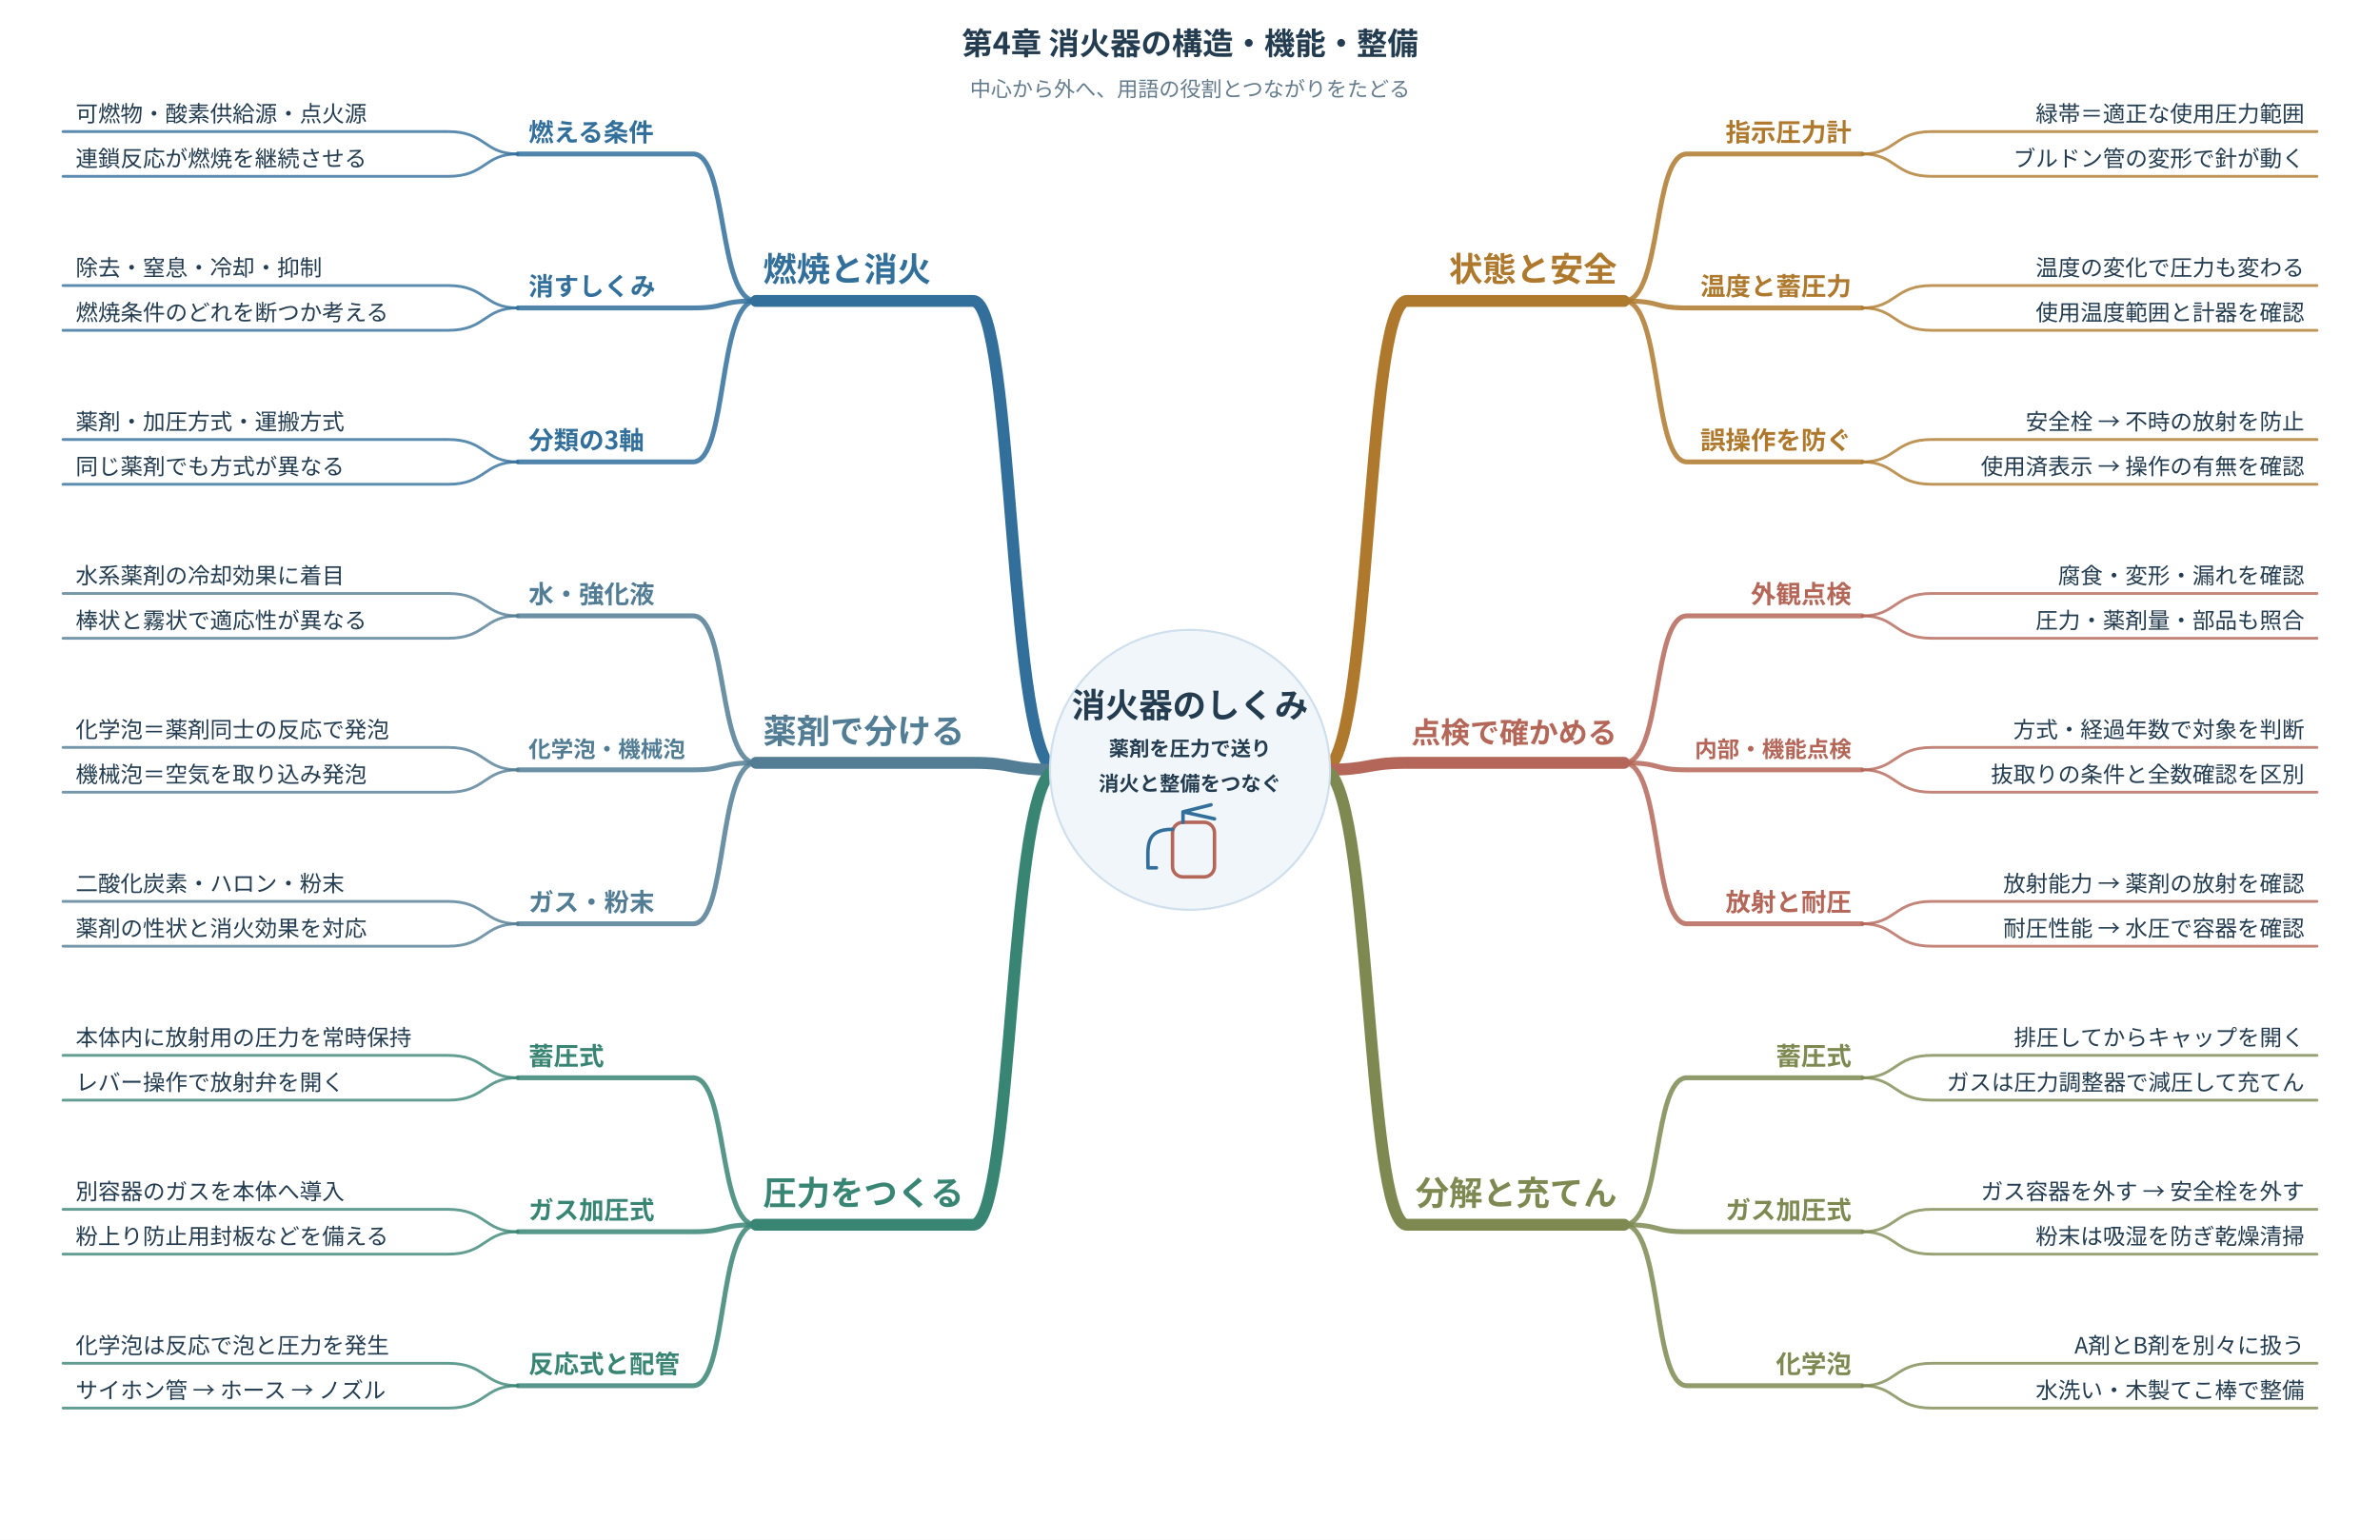
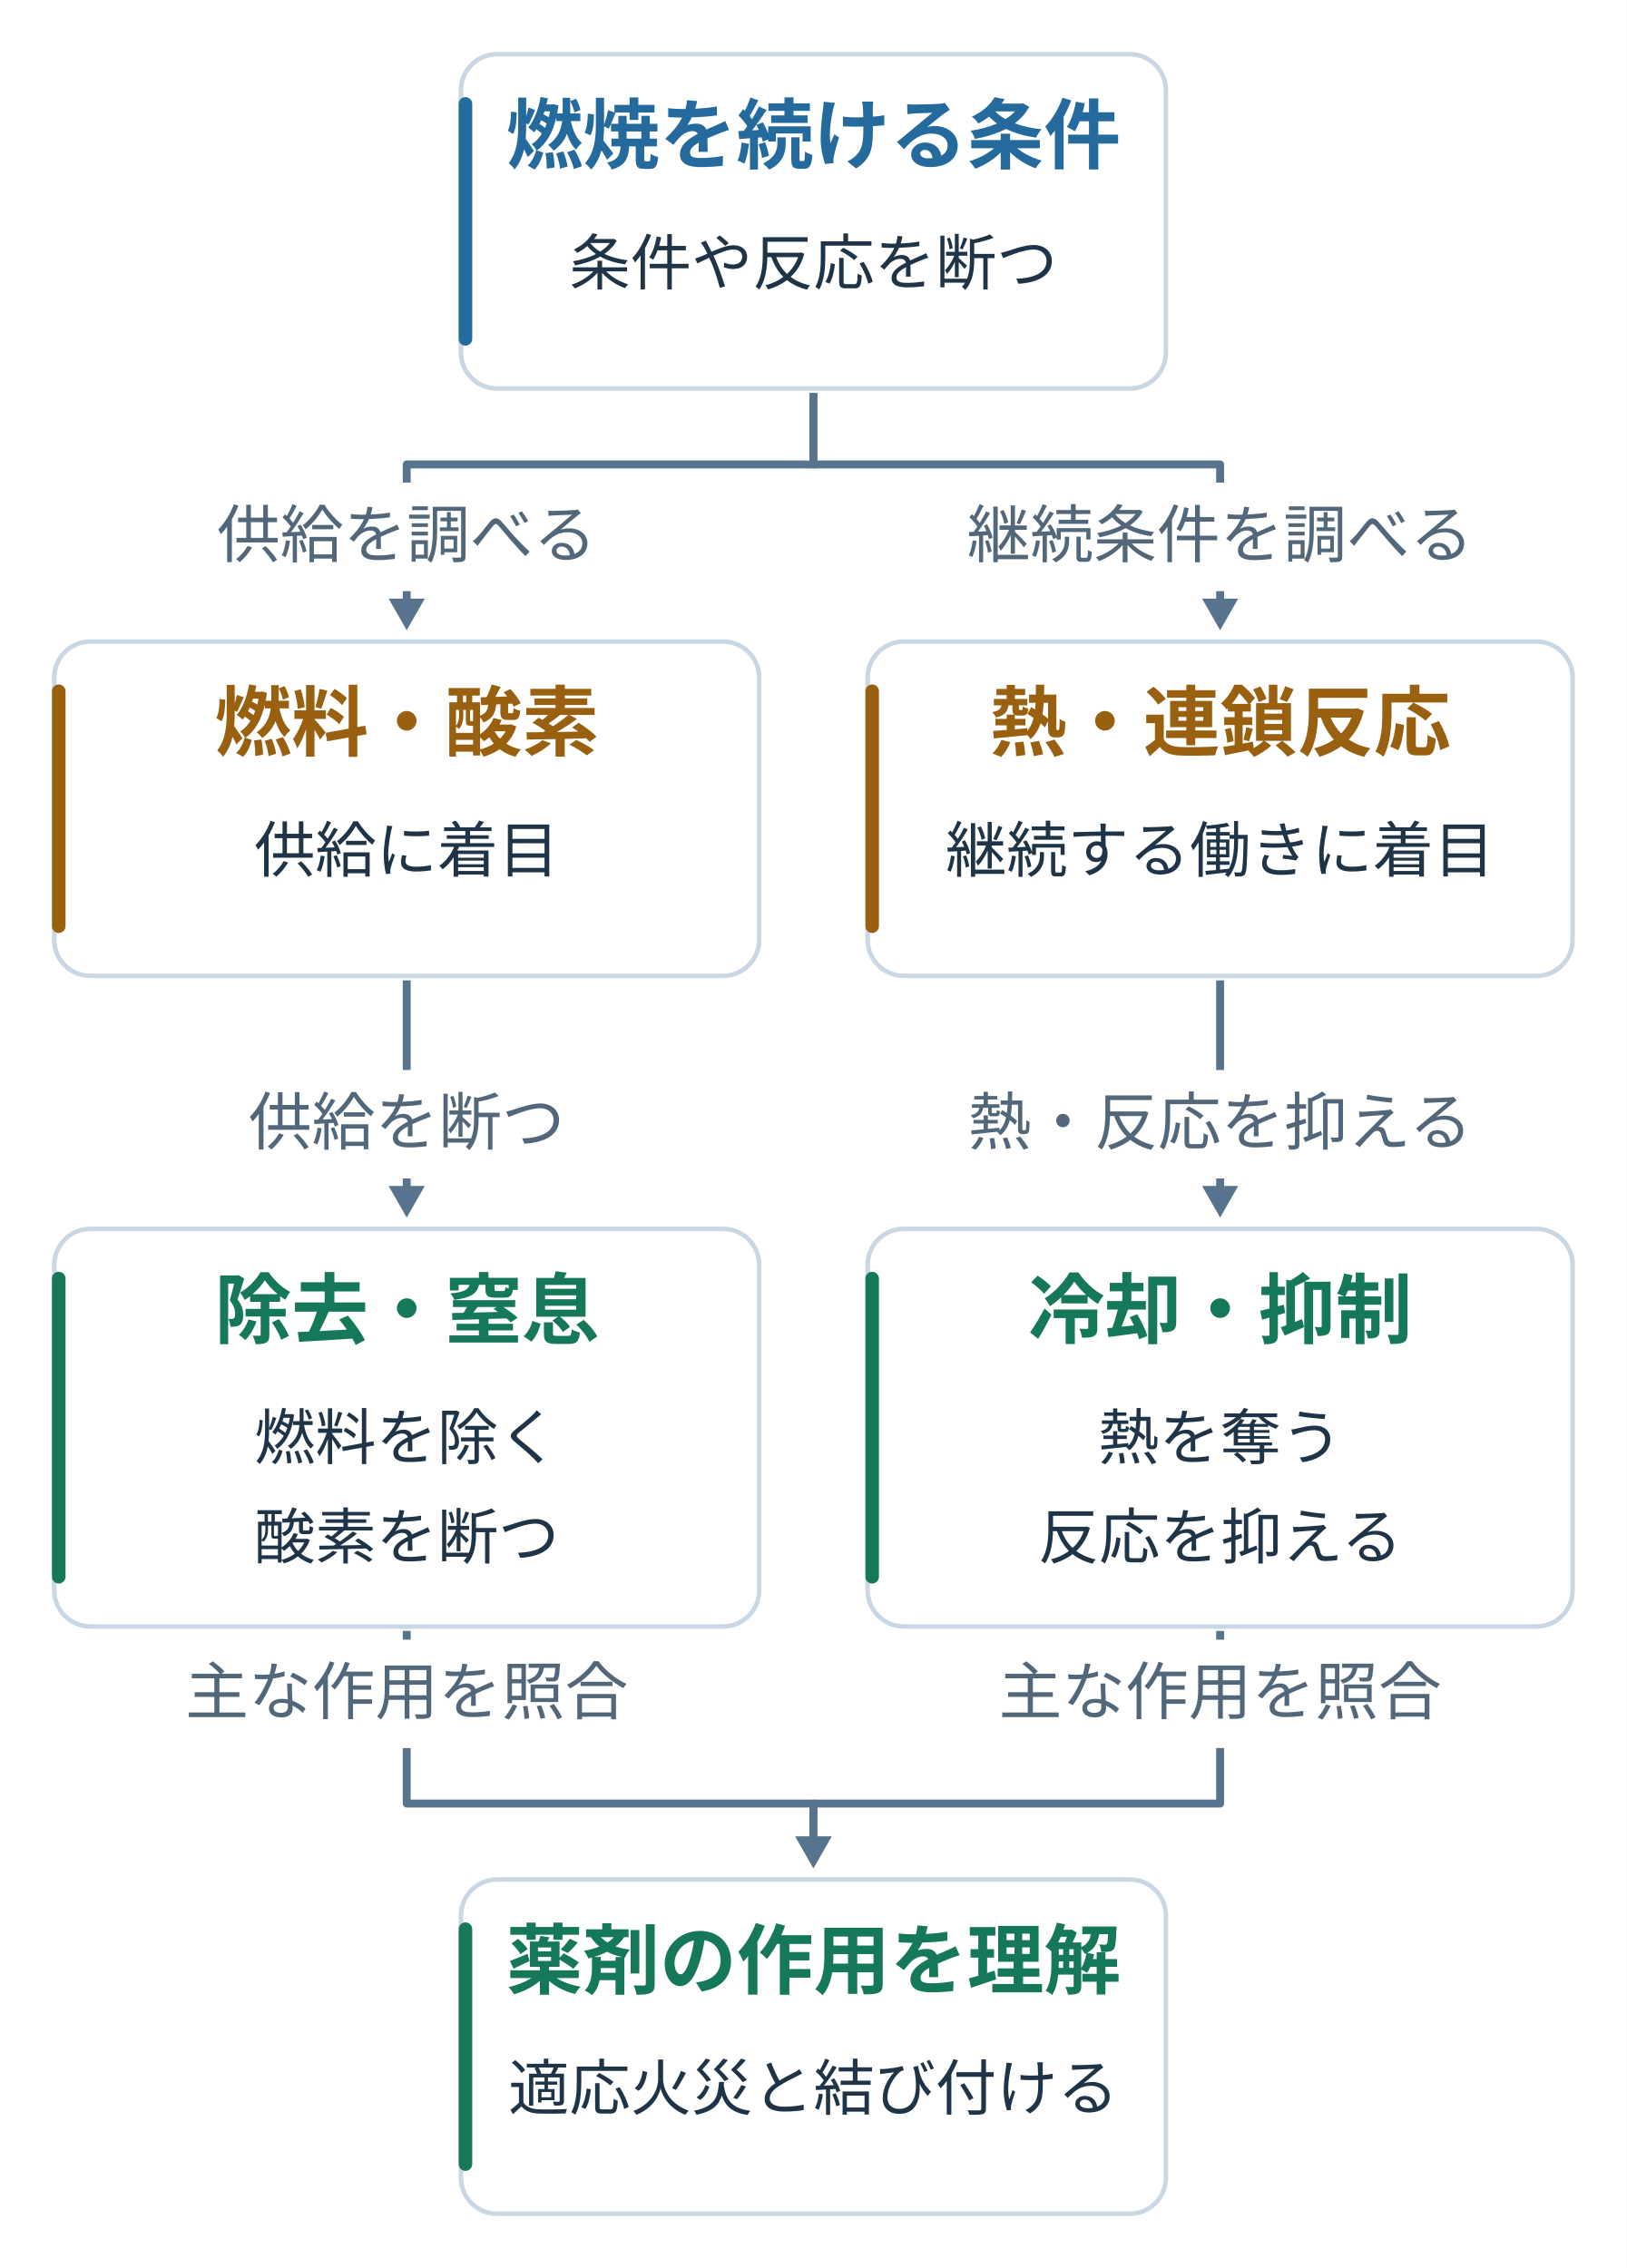
- <svg xmlns="http://www.w3.org/2000/svg" width="3400" height="2200" viewBox="0 0 3400 2200" role="img" aria-labelledby="title desc">
-   <rect width="3400" height="2200" fill="#FFFFFF" />
-   <g font-family="Meiryo, Noto Sans CJK JP, sans-serif" fill="#233C50" stroke-linecap="round" stroke-linejoin="round">
-     <text x="1700" y="78" text-anchor="middle" font-size="44" font-weight="700" fill="#233C50">第4章  消火器の構造・機能・整備</text>
-     <text x="1700" y="138" text-anchor="middle" font-size="30" font-weight="500" fill="#647B8C">中心から外へ、用語の役割とつながりをたどる</text>
-     <path d="M 1510 1100 C 1440 1100 1450 430 1390 430 L 1080 430" fill="none" stroke="#326F9B" stroke-width="17" opacity="1" />
-     <text x="1090" y="402" text-anchor="start" font-size="48" font-weight="700" fill="#326F9B">燃焼と消火</text>
-     <path d="M 1080 430 C 1025 430 1040 220 990 220 L 740 220" fill="none" stroke="#326F9B" stroke-width="7" opacity="0.85" />
-     <text x="755" y="202" text-anchor="start" font-size="36" font-weight="700" fill="#326F9B">燃える条件</text>
-     <path d="M 740 220 C 690 220 695 188.0 640 188.0 L 90 188.0" fill="none" stroke="#326F9B" stroke-width="4" opacity="0.8" />
-     <text x="108" y="174.0" text-anchor="start" font-size="32" font-weight="500" fill="#233C50">可燃物・酸素供給源・点火源</text>
-     <path d="M 740 220 C 690 220 695 252.0 640 252.0 L 90 252.0" fill="none" stroke="#326F9B" stroke-width="4" opacity="0.8" />
-     <text x="108" y="238.0" text-anchor="start" font-size="32" font-weight="500" fill="#233C50">連鎖反応が燃焼を継続させる</text>
-     <path d="M 1080 430 C 1025 430 1040 440 990 440 L 740 440" fill="none" stroke="#326F9B" stroke-width="7" opacity="0.85" />
-     <text x="755" y="422" text-anchor="start" font-size="36" font-weight="700" fill="#326F9B">消すしくみ</text>
-     <path d="M 740 440 C 690 440 695 408.0 640 408.0 L 90 408.0" fill="none" stroke="#326F9B" stroke-width="4" opacity="0.8" />
-     <text x="108" y="394.0" text-anchor="start" font-size="32" font-weight="500" fill="#233C50">除去・窒息・冷却・抑制</text>
-     <path d="M 740 440 C 690 440 695 472.0 640 472.0 L 90 472.0" fill="none" stroke="#326F9B" stroke-width="4" opacity="0.8" />
-     <text x="108" y="458.0" text-anchor="start" font-size="32" font-weight="500" fill="#233C50">燃焼条件のどれを断つか考える</text>
-     <path d="M 1080 430 C 1025 430 1040 660 990 660 L 740 660" fill="none" stroke="#326F9B" stroke-width="7" opacity="0.85" />
-     <text x="755" y="642" text-anchor="start" font-size="36" font-weight="700" fill="#326F9B">分類の3軸</text>
-     <path d="M 740 660 C 690 660 695 628.0 640 628.0 L 90 628.0" fill="none" stroke="#326F9B" stroke-width="4" opacity="0.8" />
-     <text x="108" y="614.0" text-anchor="start" font-size="32" font-weight="500" fill="#233C50">薬剤・加圧方式・運搬方式</text>
-     <path d="M 740 660 C 690 660 695 692.0 640 692.0 L 90 692.0" fill="none" stroke="#326F9B" stroke-width="4" opacity="0.8" />
-     <text x="108" y="678.0" text-anchor="start" font-size="32" font-weight="500" fill="#233C50">同じ薬剤でも方式が異なる</text>
-     <path d="M 1510 1100 C 1440 1100 1450 1090 1390 1090 L 1080 1090" fill="none" stroke="#527D94" stroke-width="17" opacity="1" />
-     <text x="1090" y="1062" text-anchor="start" font-size="48" font-weight="700" fill="#527D94">薬剤で分ける</text>
-     <path d="M 1080 1090 C 1025 1090 1040 880 990 880 L 740 880" fill="none" stroke="#527D94" stroke-width="7" opacity="0.85" />
-     <text x="755" y="862" text-anchor="start" font-size="36" font-weight="700" fill="#527D94">水・強化液</text>
-     <path d="M 740 880 C 690 880 695 848.0 640 848.0 L 90 848.0" fill="none" stroke="#527D94" stroke-width="4" opacity="0.8" />
-     <text x="108" y="834.0" text-anchor="start" font-size="32" font-weight="500" fill="#233C50">水系薬剤の冷却効果に着目</text>
-     <path d="M 740 880 C 690 880 695 912.0 640 912.0 L 90 912.0" fill="none" stroke="#527D94" stroke-width="4" opacity="0.8" />
-     <text x="108" y="898.0" text-anchor="start" font-size="32" font-weight="500" fill="#233C50">棒状と霧状で適応性が異なる</text>
-     <path d="M 1080 1090 C 1025 1090 1040 1100 990 1100 L 740 1100" fill="none" stroke="#527D94" stroke-width="7" opacity="0.85" />
-     <text x="755" y="1082" text-anchor="start" font-size="32" font-weight="700" fill="#527D94">化学泡・機械泡</text>
-     <path d="M 740 1100 C 690 1100 695 1068.0 640 1068.0 L 90 1068.0" fill="none" stroke="#527D94" stroke-width="4" opacity="0.8" />
-     <text x="108" y="1054.0" text-anchor="start" font-size="32" font-weight="500" fill="#233C50">化学泡＝薬剤同士の反応で発泡</text>
-     <path d="M 740 1100 C 690 1100 695 1132.0 640 1132.0 L 90 1132.0" fill="none" stroke="#527D94" stroke-width="4" opacity="0.8" />
-     <text x="108" y="1118.0" text-anchor="start" font-size="32" font-weight="500" fill="#233C50">機械泡＝空気を取り込み発泡</text>
-     <path d="M 1080 1090 C 1025 1090 1040 1320 990 1320 L 740 1320" fill="none" stroke="#527D94" stroke-width="7" opacity="0.85" />
-     <text x="755" y="1302" text-anchor="start" font-size="36" font-weight="700" fill="#527D94">ガス・粉末</text>
-     <path d="M 740 1320 C 690 1320 695 1288.0 640 1288.0 L 90 1288.0" fill="none" stroke="#527D94" stroke-width="4" opacity="0.8" />
-     <text x="108" y="1274.0" text-anchor="start" font-size="32" font-weight="500" fill="#233C50">二酸化炭素・ハロン・粉末</text>
-     <path d="M 740 1320 C 690 1320 695 1352.0 640 1352.0 L 90 1352.0" fill="none" stroke="#527D94" stroke-width="4" opacity="0.8" />
-     <text x="108" y="1338.0" text-anchor="start" font-size="32" font-weight="500" fill="#233C50">薬剤の性状と消火効果を対応</text>
-     <path d="M 1510 1100 C 1440 1100 1450 1750 1390 1750 L 1080 1750" fill="none" stroke="#398574" stroke-width="17" opacity="1" />
-     <text x="1090" y="1722" text-anchor="start" font-size="48" font-weight="700" fill="#398574">圧力をつくる</text>
-     <path d="M 1080 1750 C 1025 1750 1040 1540 990 1540 L 740 1540" fill="none" stroke="#398574" stroke-width="7" opacity="0.85" />
-     <text x="755" y="1522" text-anchor="start" font-size="36" font-weight="700" fill="#398574">蓄圧式</text>
-     <path d="M 740 1540 C 690 1540 695 1508.0 640 1508.0 L 90 1508.0" fill="none" stroke="#398574" stroke-width="4" opacity="0.8" />
-     <text x="108" y="1494.0" text-anchor="start" font-size="32" font-weight="500" fill="#233C50">本体内に放射用の圧力を常時保持</text>
-     <path d="M 740 1540 C 690 1540 695 1572.0 640 1572.0 L 90 1572.0" fill="none" stroke="#398574" stroke-width="4" opacity="0.8" />
-     <text x="108" y="1558.0" text-anchor="start" font-size="32" font-weight="500" fill="#233C50">レバー操作で放射弁を開く</text>
-     <path d="M 1080 1750 C 1025 1750 1040 1760 990 1760 L 740 1760" fill="none" stroke="#398574" stroke-width="7" opacity="0.85" />
-     <text x="755" y="1742" text-anchor="start" font-size="36" font-weight="700" fill="#398574">ガス加圧式</text>
-     <path d="M 740 1760 C 690 1760 695 1728.0 640 1728.0 L 90 1728.0" fill="none" stroke="#398574" stroke-width="4" opacity="0.8" />
-     <text x="108" y="1714.0" text-anchor="start" font-size="32" font-weight="500" fill="#233C50">別容器のガスを本体へ導入</text>
-     <path d="M 740 1760 C 690 1760 695 1792.0 640 1792.0 L 90 1792.0" fill="none" stroke="#398574" stroke-width="4" opacity="0.8" />
-     <text x="108" y="1778.0" text-anchor="start" font-size="32" font-weight="500" fill="#233C50">粉上り防止用封板などを備える</text>
-     <path d="M 1080 1750 C 1025 1750 1040 1980 990 1980 L 740 1980" fill="none" stroke="#398574" stroke-width="7" opacity="0.85" />
-     <text x="755" y="1962" text-anchor="start" font-size="36" font-weight="700" fill="#398574">反応式と配管</text>
-     <path d="M 740 1980 C 690 1980 695 1948.0 640 1948.0 L 90 1948.0" fill="none" stroke="#398574" stroke-width="4" opacity="0.8" />
-     <text x="108" y="1934.0" text-anchor="start" font-size="32" font-weight="500" fill="#233C50">化学泡は反応で泡と圧力を発生</text>
-     <path d="M 740 1980 C 690 1980 695 2012.0 640 2012.0 L 90 2012.0" fill="none" stroke="#398574" stroke-width="4" opacity="0.8" />
-     <text x="108" y="1998.0" text-anchor="start" font-size="32" font-weight="500" fill="#233C50">サイホン管 → ホース → ノズル</text>
-     <path d="M 1890 1100 C 1960 1100 1950 430 2010 430 L 2320 430" fill="none" stroke="#AF792D" stroke-width="17" opacity="1" />
-     <text x="2310" y="402" text-anchor="end" font-size="48" font-weight="700" fill="#AF792D">状態と安全</text>
-     <path d="M 2320 430 C 2375 430 2360 220 2410 220 L 2660 220" fill="none" stroke="#AF792D" stroke-width="7" opacity="0.85" />
-     <text x="2645" y="202" text-anchor="end" font-size="36" font-weight="700" fill="#AF792D">指示圧力計</text>
-     <path d="M 2660 220 C 2710 220 2705 188.0 2760 188.0 L 3310 188.0" fill="none" stroke="#AF792D" stroke-width="4" opacity="0.8" />
-     <text x="3292" y="174.0" text-anchor="end" font-size="32" font-weight="500" fill="#233C50">緑帯＝適正な使用圧力範囲</text>
-     <path d="M 2660 220 C 2710 220 2705 252.0 2760 252.0 L 3310 252.0" fill="none" stroke="#AF792D" stroke-width="4" opacity="0.8" />
-     <text x="3292" y="238.0" text-anchor="end" font-size="32" font-weight="500" fill="#233C50">ブルドン管の変形で針が動く</text>
-     <path d="M 2320 430 C 2375 430 2360 440 2410 440 L 2660 440" fill="none" stroke="#AF792D" stroke-width="7" opacity="0.85" />
-     <text x="2645" y="422" text-anchor="end" font-size="36" font-weight="700" fill="#AF792D">温度と蓄圧力</text>
-     <path d="M 2660 440 C 2710 440 2705 408.0 2760 408.0 L 3310 408.0" fill="none" stroke="#AF792D" stroke-width="4" opacity="0.8" />
-     <text x="3292" y="394.0" text-anchor="end" font-size="32" font-weight="500" fill="#233C50">温度の変化で圧力も変わる</text>
-     <path d="M 2660 440 C 2710 440 2705 472.0 2760 472.0 L 3310 472.0" fill="none" stroke="#AF792D" stroke-width="4" opacity="0.8" />
-     <text x="3292" y="458.0" text-anchor="end" font-size="32" font-weight="500" fill="#233C50">使用温度範囲と計器を確認</text>
-     <path d="M 2320 430 C 2375 430 2360 660 2410 660 L 2660 660" fill="none" stroke="#AF792D" stroke-width="7" opacity="0.85" />
-     <text x="2645" y="642" text-anchor="end" font-size="36" font-weight="700" fill="#AF792D">誤操作を防ぐ</text>
-     <path d="M 2660 660 C 2710 660 2705 628.0 2760 628.0 L 3310 628.0" fill="none" stroke="#AF792D" stroke-width="4" opacity="0.8" />
-     <text x="3292" y="614.0" text-anchor="end" font-size="32" font-weight="500" fill="#233C50">安全栓 → 不時の放射を防止</text>
-     <path d="M 2660 660 C 2710 660 2705 692.0 2760 692.0 L 3310 692.0" fill="none" stroke="#AF792D" stroke-width="4" opacity="0.8" />
-     <text x="3292" y="678.0" text-anchor="end" font-size="32" font-weight="500" fill="#233C50">使用済表示 → 操作の有無を確認</text>
-     <path d="M 1890 1100 C 1960 1100 1950 1090 2010 1090 L 2320 1090" fill="none" stroke="#B46758" stroke-width="17" opacity="1" />
-     <text x="2310" y="1062" text-anchor="end" font-size="42" font-weight="700" fill="#B46758">点検で確かめる</text>
-     <path d="M 2320 1090 C 2375 1090 2360 880 2410 880 L 2660 880" fill="none" stroke="#B46758" stroke-width="7" opacity="0.85" />
-     <text x="2645" y="862" text-anchor="end" font-size="36" font-weight="700" fill="#B46758">外観点検</text>
-     <path d="M 2660 880 C 2710 880 2705 848.0 2760 848.0 L 3310 848.0" fill="none" stroke="#B46758" stroke-width="4" opacity="0.8" />
-     <text x="3292" y="834.0" text-anchor="end" font-size="32" font-weight="500" fill="#233C50">腐食・変形・漏れを確認</text>
-     <path d="M 2660 880 C 2710 880 2705 912.0 2760 912.0 L 3310 912.0" fill="none" stroke="#B46758" stroke-width="4" opacity="0.8" />
-     <text x="3292" y="898.0" text-anchor="end" font-size="32" font-weight="500" fill="#233C50">圧力・薬剤量・部品も照合</text>
-     <path d="M 2320 1090 C 2375 1090 2360 1100 2410 1100 L 2660 1100" fill="none" stroke="#B46758" stroke-width="7" opacity="0.85" />
-     <text x="2645" y="1082" text-anchor="end" font-size="32" font-weight="700" fill="#B46758">内部・機能点検</text>
-     <path d="M 2660 1100 C 2710 1100 2705 1068.0 2760 1068.0 L 3310 1068.0" fill="none" stroke="#B46758" stroke-width="4" opacity="0.8" />
-     <text x="3292" y="1054.0" text-anchor="end" font-size="32" font-weight="500" fill="#233C50">方式・経過年数で対象を判断</text>
-     <path d="M 2660 1100 C 2710 1100 2705 1132.0 2760 1132.0 L 3310 1132.0" fill="none" stroke="#B46758" stroke-width="4" opacity="0.8" />
-     <text x="3292" y="1118.0" text-anchor="end" font-size="32" font-weight="500" fill="#233C50">抜取りの条件と全数確認を区別</text>
-     <path d="M 2320 1090 C 2375 1090 2360 1320 2410 1320 L 2660 1320" fill="none" stroke="#B46758" stroke-width="7" opacity="0.85" />
-     <text x="2645" y="1302" text-anchor="end" font-size="36" font-weight="700" fill="#B46758">放射と耐圧</text>
-     <path d="M 2660 1320 C 2710 1320 2705 1288.0 2760 1288.0 L 3310 1288.0" fill="none" stroke="#B46758" stroke-width="4" opacity="0.8" />
-     <text x="3292" y="1274.0" text-anchor="end" font-size="32" font-weight="500" fill="#233C50">放射能力 → 薬剤の放射を確認</text>
-     <path d="M 2660 1320 C 2710 1320 2705 1352.0 2760 1352.0 L 3310 1352.0" fill="none" stroke="#B46758" stroke-width="4" opacity="0.8" />
-     <text x="3292" y="1338.0" text-anchor="end" font-size="32" font-weight="500" fill="#233C50">耐圧性能 → 水圧で容器を確認</text>
-     <path d="M 1890 1100 C 1960 1100 1950 1750 2010 1750 L 2320 1750" fill="none" stroke="#7D8951" stroke-width="17" opacity="1" />
-     <text x="2310" y="1722" text-anchor="end" font-size="48" font-weight="700" fill="#7D8951">分解と充てん</text>
-     <path d="M 2320 1750 C 2375 1750 2360 1540 2410 1540 L 2660 1540" fill="none" stroke="#7D8951" stroke-width="7" opacity="0.85" />
-     <text x="2645" y="1522" text-anchor="end" font-size="36" font-weight="700" fill="#7D8951">蓄圧式</text>
-     <path d="M 2660 1540 C 2710 1540 2705 1508.0 2760 1508.0 L 3310 1508.0" fill="none" stroke="#7D8951" stroke-width="4" opacity="0.8" />
-     <text x="3292" y="1494.0" text-anchor="end" font-size="32" font-weight="500" fill="#233C50">排圧してからキャップを開く</text>
-     <path d="M 2660 1540 C 2710 1540 2705 1572.0 2760 1572.0 L 3310 1572.0" fill="none" stroke="#7D8951" stroke-width="4" opacity="0.8" />
-     <text x="3292" y="1558.0" text-anchor="end" font-size="32" font-weight="500" fill="#233C50">ガスは圧力調整器で減圧して充てん</text>
-     <path d="M 2320 1750 C 2375 1750 2360 1760 2410 1760 L 2660 1760" fill="none" stroke="#7D8951" stroke-width="7" opacity="0.85" />
-     <text x="2645" y="1742" text-anchor="end" font-size="36" font-weight="700" fill="#7D8951">ガス加圧式</text>
-     <path d="M 2660 1760 C 2710 1760 2705 1728.0 2760 1728.0 L 3310 1728.0" fill="none" stroke="#7D8951" stroke-width="4" opacity="0.8" />
-     <text x="3292" y="1714.0" text-anchor="end" font-size="32" font-weight="500" fill="#233C50">ガス容器を外す → 安全栓を外す</text>
-     <path d="M 2660 1760 C 2710 1760 2705 1792.0 2760 1792.0 L 3310 1792.0" fill="none" stroke="#7D8951" stroke-width="4" opacity="0.8" />
-     <text x="3292" y="1778.0" text-anchor="end" font-size="32" font-weight="500" fill="#233C50">粉末は吸湿を防ぎ乾燥清掃</text>
-     <path d="M 2320 1750 C 2375 1750 2360 1980 2410 1980 L 2660 1980" fill="none" stroke="#7D8951" stroke-width="7" opacity="0.85" />
-     <text x="2645" y="1962" text-anchor="end" font-size="36" font-weight="700" fill="#7D8951">化学泡</text>
-     <path d="M 2660 1980 C 2710 1980 2705 1948.0 2760 1948.0 L 3310 1948.0" fill="none" stroke="#7D8951" stroke-width="4" opacity="0.8" />
-     <text x="3292" y="1934.0" text-anchor="end" font-size="32" font-weight="500" fill="#233C50">A剤とB剤を別々に扱う</text>
-     <path d="M 2660 1980 C 2710 1980 2705 2012.0 2760 2012.0 L 3310 2012.0" fill="none" stroke="#7D8951" stroke-width="4" opacity="0.8" />
-     <text x="3292" y="1998.0" text-anchor="end" font-size="32" font-weight="500" fill="#233C50">水洗い・木製てこ棒で整備</text>
-     <circle cx="1700" cy="1100" r="200" fill="#F1F6FA" stroke="#CFDFEC" stroke-width="3" />
-     <text x="1700" y="1025" text-anchor="middle" font-size="48" font-weight="700" fill="#233C50">消火器のしくみ</text>
-     <text x="1700" y="1080" text-anchor="middle" font-size="29" font-weight="600" fill="#233C50">薬剤を圧力で送り</text>
-     <text x="1700" y="1130" text-anchor="middle" font-size="29" font-weight="600" fill="#233C50">消火と整備をつなぐ</text>
-     <rect x="1675" y="1175" width="60" height="78" rx="15" fill="none" stroke="#B46758" stroke-width="5" />
-     <path d="M 1690 1175 L 1690 1160 L 1730 1150 M 1690 1160 L 1735 1170 M 1675 1185 C 1635 1185 1640 1210 1640 1240 L 1652 1240" fill="none" stroke="#326F9B" stroke-width="5" opacity="1" />
+ <svg xmlns="http://www.w3.org/2000/svg" width="720" height="1004" viewBox="0 0 720 1004" role="img" aria-labelledby="title desc">
+   <rect width="720" height="1004" fill="#FFFFFF" />
+   <g font-family="Meiryo, Noto Sans CJK JP, sans-serif">
+     <path d="M 360.0 174 V 205.6 H 180.0 V 268" fill="none" stroke="#58738D" stroke-width="3.5" stroke-linejoin="round" />
+     <path d="M 172.0 265 L 180.0 279 L 188.0 265 Z" fill="#58738D" />
+     <path d="M 360.0 174 V 205.6 H 540.0 V 268" fill="none" stroke="#58738D" stroke-width="3.5" stroke-linejoin="round" />
+     <path d="M 532.0 265 L 540.0 279 L 548.0 265 Z" fill="#58738D" />
+     <path d="M 180.0 434 V 465.6 H 180.0 V 528" fill="none" stroke="#58738D" stroke-width="3.5" stroke-linejoin="round" />
+     <path d="M 172.0 525 L 180.0 539 L 188.0 525 Z" fill="#58738D" />
+     <path d="M 540.0 434 V 465.6 H 540.0 V 528" fill="none" stroke="#58738D" stroke-width="3.5" stroke-linejoin="round" />
+     <path d="M 532.0 525 L 540.0 539 L 548.0 525 Z" fill="#58738D" />
+     <path d="M 180.0 722 V 798.4 H 360.0 V 816" fill="none" stroke="#58738D" stroke-width="3.5" stroke-linejoin="round" />
+     <path d="M 352.0 813 L 360.0 827 L 368.0 813 Z" fill="#58738D" />
+     <path d="M 540.0 722 V 798.4 H 360.0 V 816" fill="none" stroke="#58738D" stroke-width="3.5" stroke-linejoin="round" />
+     <path d="M 352.0 813 L 360.0 827 L 368.0 813 Z" fill="#58738D" />
+     <rect x="84.0" y="213.68" width="192.0" height="48" rx="8" fill="#FFFFFF" />
+     <text x="180.0" y="246.68" text-anchor="middle" font-size="28" font-weight="500" fill="#53677A">供給を調べる</text>
+     <rect x="416.0" y="213.68" width="248.0" height="48" rx="8" fill="#FFFFFF" />
+     <text x="540.0" y="246.68" text-anchor="middle" font-size="28" font-weight="500" fill="#53677A">継続条件を調べる</text>
+     <rect x="98.0" y="473.68" width="164.0" height="48" rx="8" fill="#FFFFFF" />
+     <text x="180.0" y="506.68" text-anchor="middle" font-size="28" font-weight="500" fill="#53677A">供給を断つ</text>
+     <rect x="416.0" y="473.68" width="248.0" height="48" rx="8" fill="#FFFFFF" />
+     <text x="540.0" y="506.68" text-anchor="middle" font-size="28" font-weight="500" fill="#53677A">熱・反応を抑える</text>
+     <rect x="70.0" y="725.84" width="220.0" height="48" rx="8" fill="#FFFFFF" />
+     <text x="180.0" y="758.84" text-anchor="middle" font-size="28" font-weight="500" fill="#53677A">主な作用を照合</text>
+     <rect x="430.0" y="725.84" width="220.0" height="48" rx="8" fill="#FFFFFF" />
+     <text x="540.0" y="758.84" text-anchor="middle" font-size="28" font-weight="500" fill="#53677A">主な作用を照合</text>
+     <g id="node-a">
+       <rect x="204" y="24" width="312" height="148" rx="16" fill="#FFFFFF" stroke="#C9D6E3" stroke-width="2" />
+       <path d="M 206 46 V 150" stroke="#246A9C" stroke-width="6" stroke-linecap="round" />
+       <text x="360.0" y="72.0" text-anchor="middle" font-size="34" font-weight="700" fill="#246A9C">燃焼を続ける条件</text>
+       <text x="360.0" y="126.0" text-anchor="middle" font-size="27" font-weight="500" fill="#1F3446">条件や反応を断つ</text>
+     </g>
+     <g id="node-b">
+       <rect x="24" y="284" width="312" height="148" rx="16" fill="#FFFFFF" stroke="#C9D6E3" stroke-width="2" />
+       <path d="M 26 306 V 410" stroke="#996010" stroke-width="6" stroke-linecap="round" />
+       <text x="180.0" y="332.0" text-anchor="middle" font-size="34" font-weight="700" fill="#996010">燃料・酸素</text>
+       <text x="180.0" y="386.0" text-anchor="middle" font-size="27" font-weight="500" fill="#1F3446">供給に着目</text>
+     </g>
+     <g id="node-c">
+       <rect x="384" y="284" width="312" height="148" rx="16" fill="#FFFFFF" stroke="#C9D6E3" stroke-width="2" />
+       <path d="M 386 306 V 410" stroke="#996010" stroke-width="6" stroke-linecap="round" />
+       <text x="540.0" y="332.0" text-anchor="middle" font-size="34" font-weight="700" fill="#996010">熱・連鎖反応</text>
+       <text x="540.0" y="386.0" text-anchor="middle" font-size="27" font-weight="500" fill="#1F3446">継続する働きに着目</text>
+     </g>
+     <g id="node-d">
+       <rect x="24" y="544" width="312" height="176" rx="16" fill="#FFFFFF" stroke="#C9D6E3" stroke-width="2" />
+       <path d="M 26 566 V 698" stroke="#16785B" stroke-width="6" stroke-linecap="round" />
+       <text x="180.0" y="592.0" text-anchor="middle" font-size="34" font-weight="700" fill="#16785B">除去・窒息</text>
+       <text x="180.0" y="646.0" text-anchor="middle" font-size="27" font-weight="500" fill="#1F3446">燃料を除く</text>
+       <text x="180.0" y="690.0" text-anchor="middle" font-size="27" font-weight="500" fill="#1F3446">酸素を断つ</text>
+     </g>
+     <g id="node-e">
+       <rect x="384" y="544" width="312" height="176" rx="16" fill="#FFFFFF" stroke="#C9D6E3" stroke-width="2" />
+       <path d="M 386 566 V 698" stroke="#16785B" stroke-width="6" stroke-linecap="round" />
+       <text x="540.0" y="592.0" text-anchor="middle" font-size="34" font-weight="700" fill="#16785B">冷却・抑制</text>
+       <text x="540.0" y="646.0" text-anchor="middle" font-size="27" font-weight="500" fill="#1F3446">熱を奪う</text>
+       <text x="540.0" y="690.0" text-anchor="middle" font-size="27" font-weight="500" fill="#1F3446">反応を抑える</text>
+     </g>
+     <g id="node-f">
+       <rect x="204" y="832" width="312" height="148" rx="16" fill="#FFFFFF" stroke="#C9D6E3" stroke-width="2" />
+       <path d="M 206 854 V 958" stroke="#16785B" stroke-width="6" stroke-linecap="round" />
+       <text x="360.0" y="880.0" text-anchor="middle" font-size="34" font-weight="700" fill="#16785B">薬剤の作用を理解</text>
+       <text x="360.0" y="934.0" text-anchor="middle" font-size="27" font-weight="500" fill="#1F3446">適応火災と結び付ける</text>
+     </g>
  </g>
</svg>
